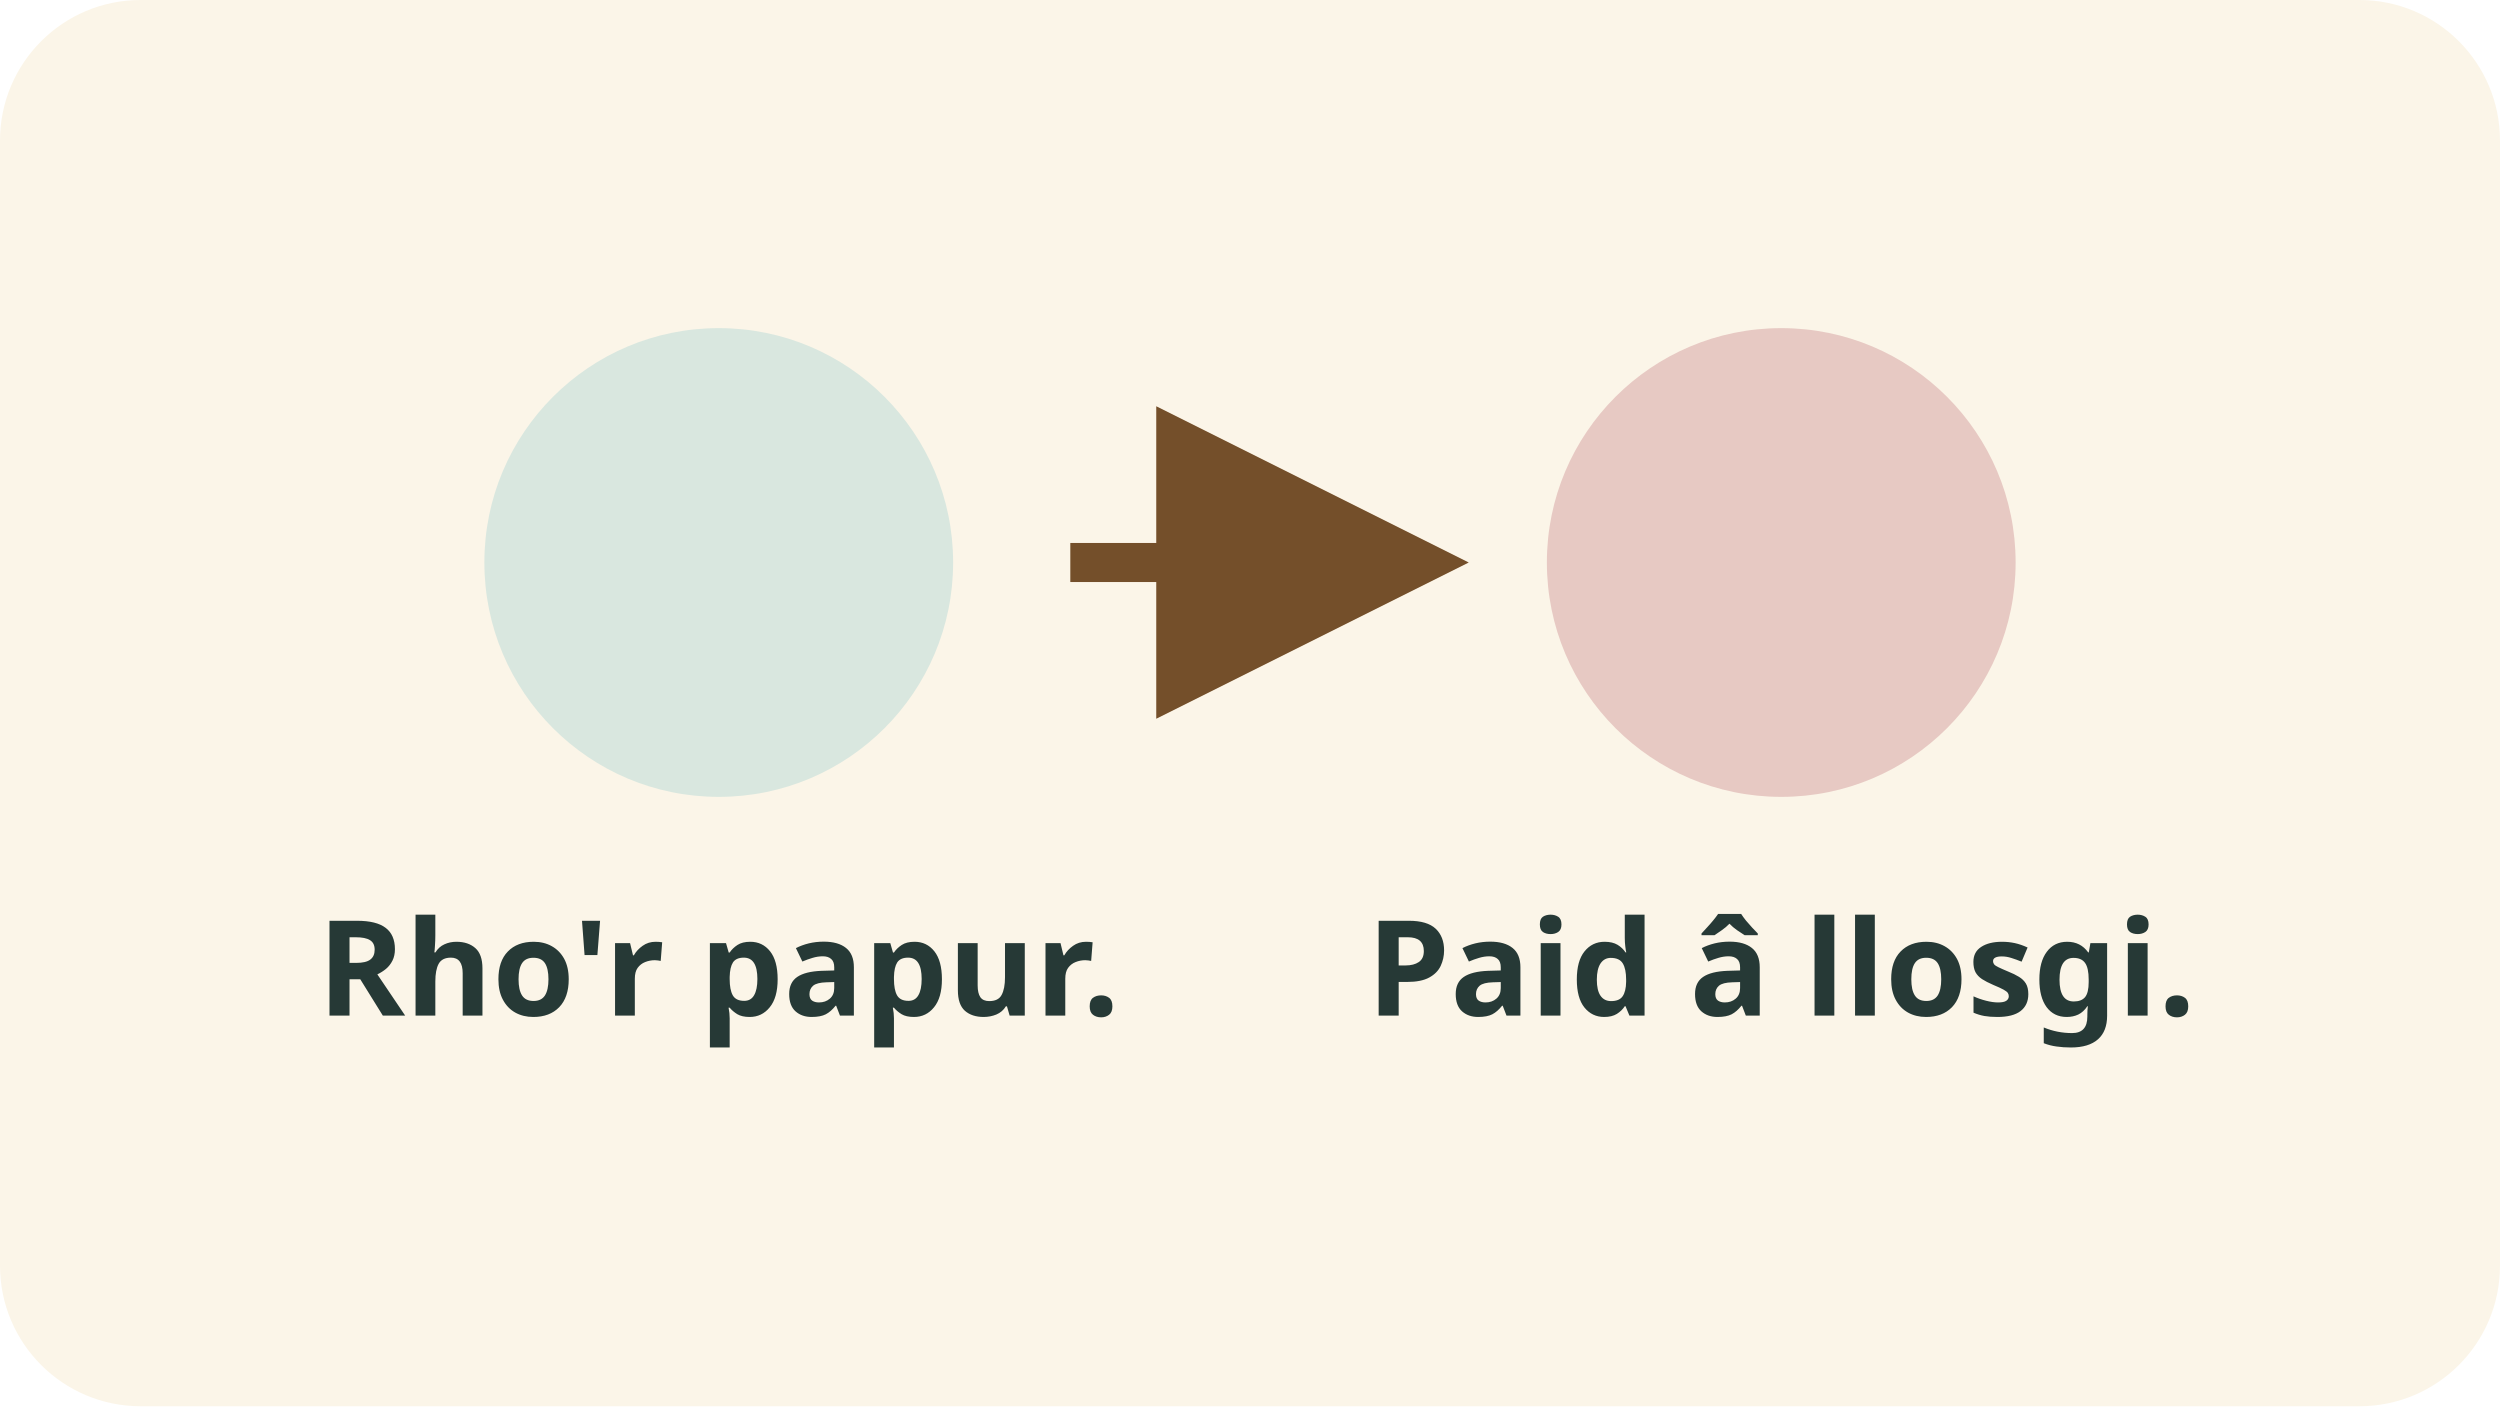
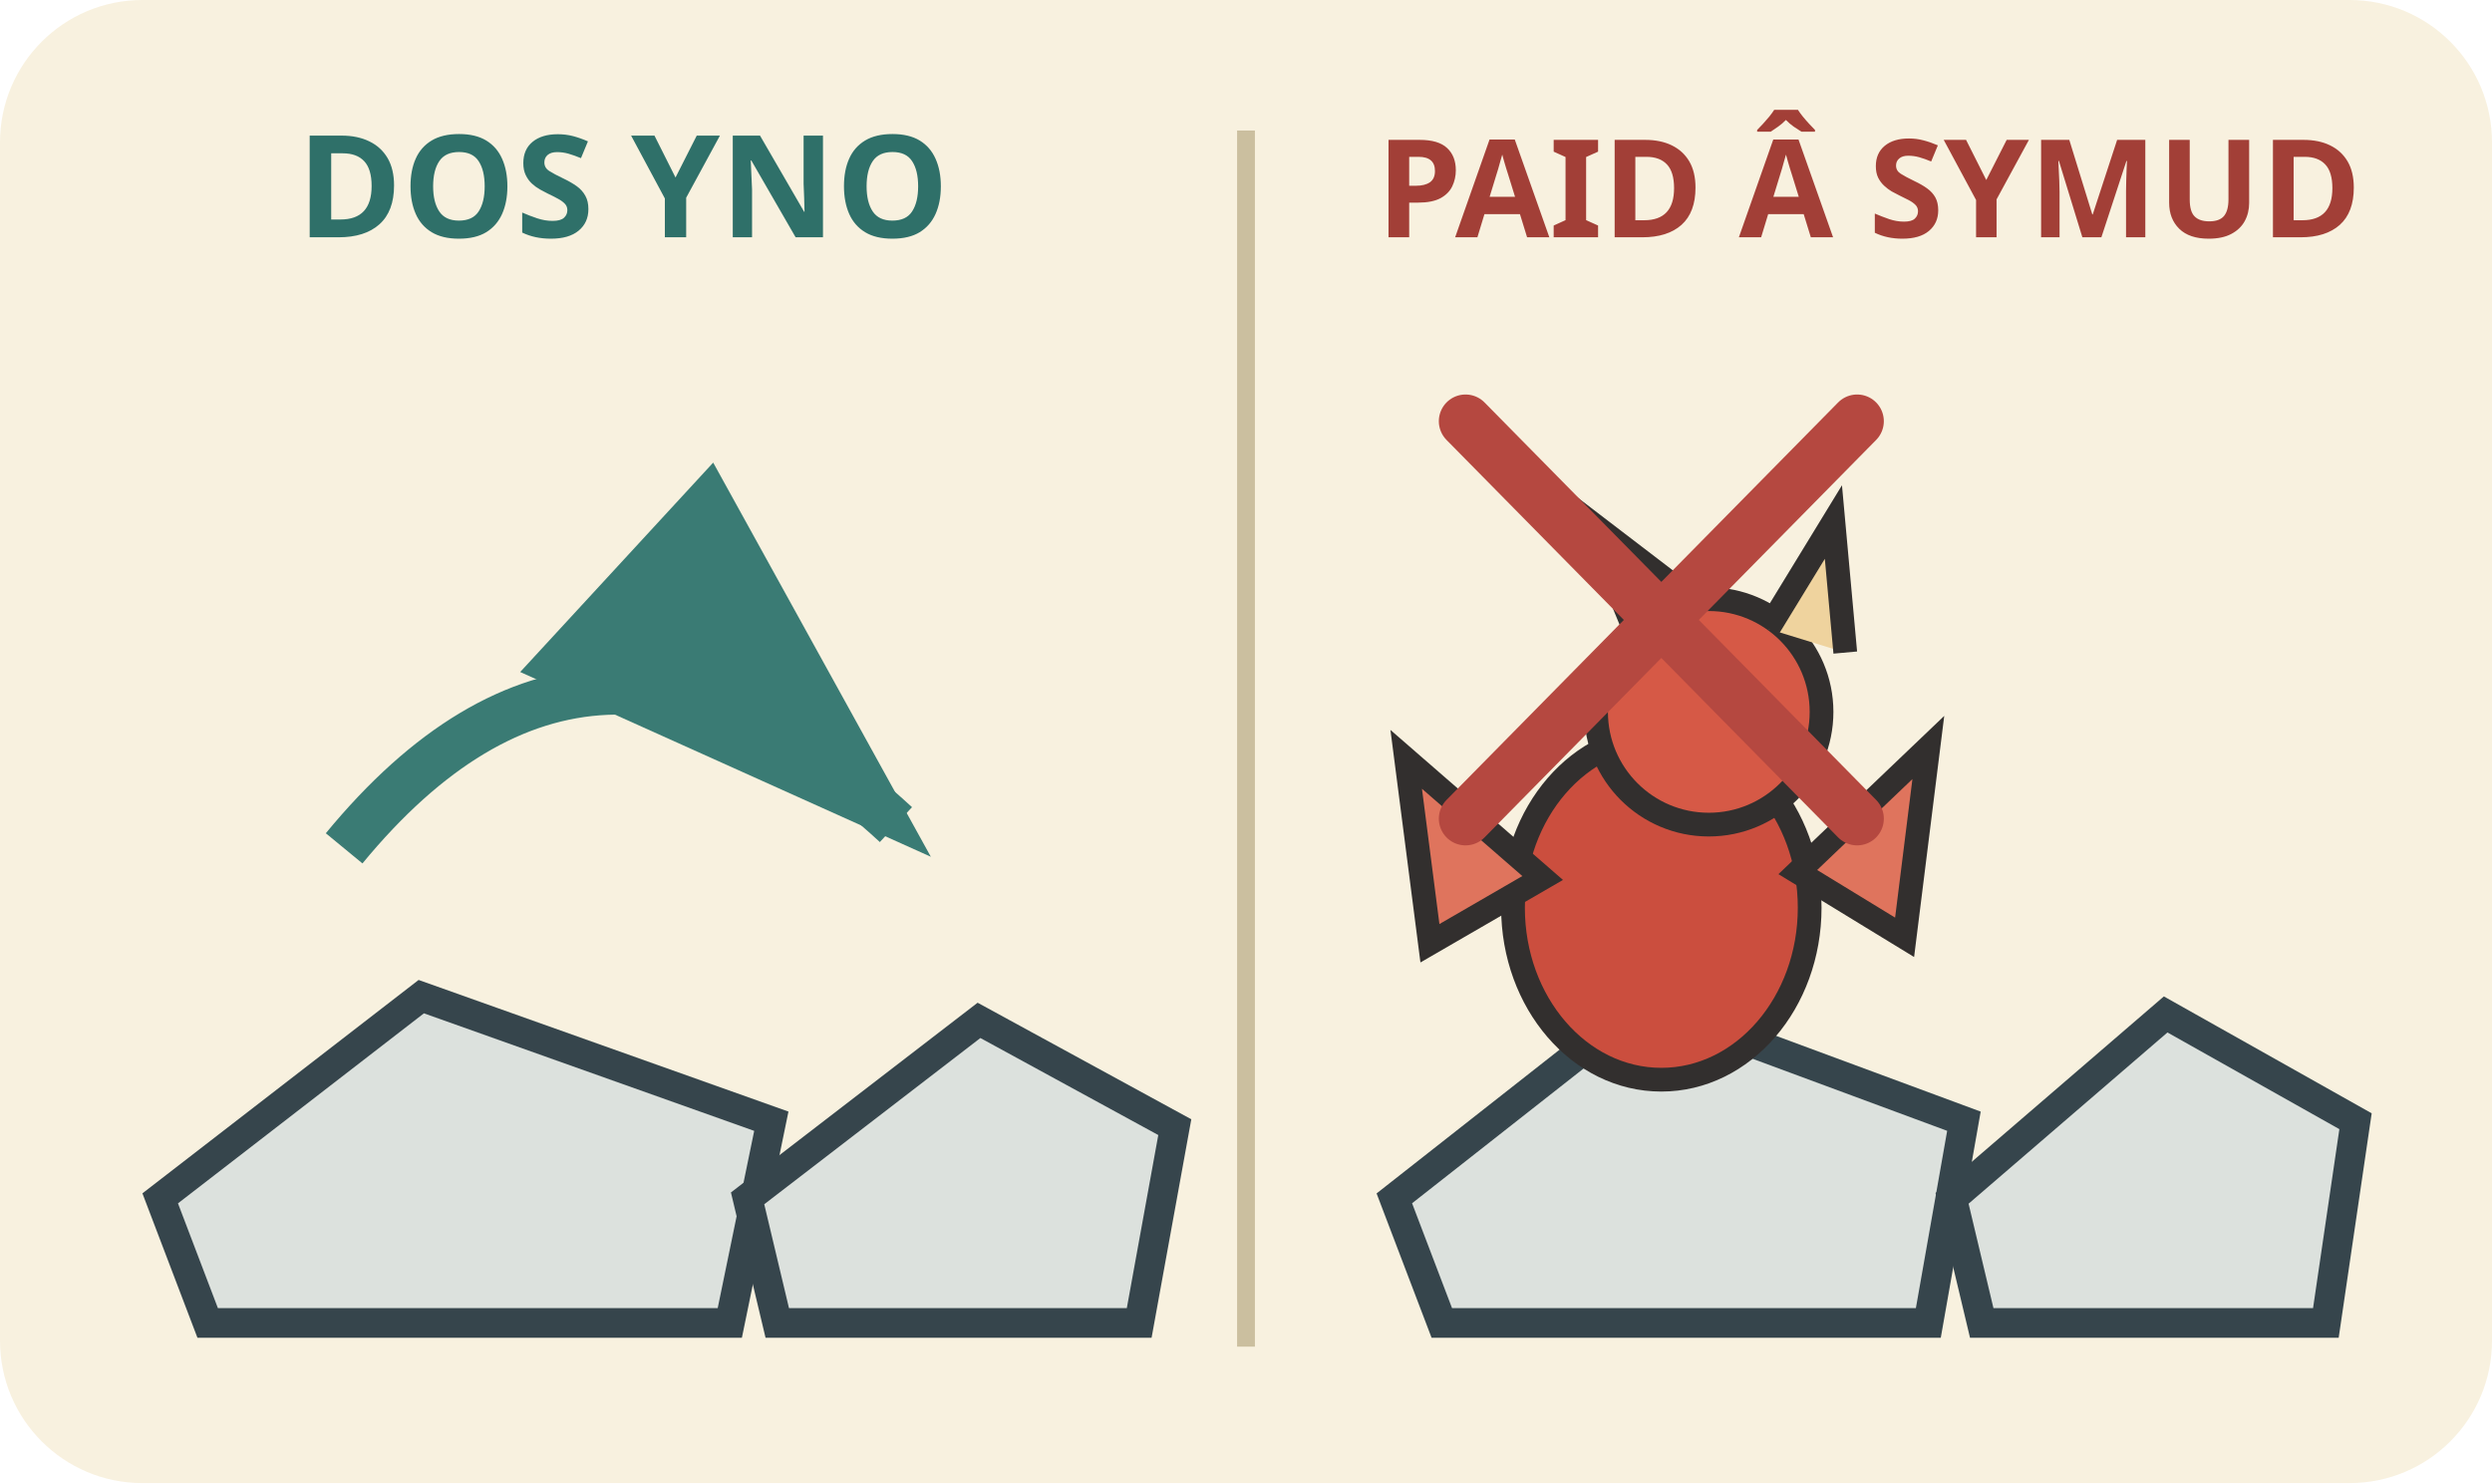
- <svg xmlns="http://www.w3.org/2000/svg" viewBox="0 0 320 180" role="img" aria-labelledby="t">
-   <rect width="320" height="180" rx="18" fill="#fbf5e8" />
-   <circle cx="92" cy="72" r="30" fill="#d9e7df" />
-   <circle cx="228" cy="72" r="30" fill="#e7c9c3" />
-   <path d="M137 72h46" stroke="#744f2a" stroke-width="5" marker-end="url(#a)" />
+ <svg xmlns="http://www.w3.org/2000/svg" viewBox="0 0 420 250" role="img" aria-labelledby="title desc">
+   <rect width="420" height="250" rx="24" fill="#f8f1df" />
+   <path d="M210 22v205" stroke="#cbbf9f" stroke-width="3" />
+   <text x="105" y="40" text-anchor="middle" font-family="sans-serif" font-size="24" font-weight="700" fill="#2f7069">DOS YNO</text>
+   <text x="315" y="40" text-anchor="middle" font-family="sans-serif" font-size="23" font-weight="700" fill="#a23f37">PAID Â SYMUD</text>
+   <g fill="#dce1dd" stroke="#36454c" stroke-width="5">
+     <path d="M27 202l44-34 59 21-7 34H35z" />
+     <path d="M126 202l39-30 33 18-6 33h-61z" />
+     <path d="M235 202l42-33 54 20-6 34h-82z" />
+     <path d="M329 202l36-31 32 18-5 34h-58z" />
+   </g>
+   <path d="M58 143q42-51 93-4" fill="none" stroke="#3a7b74" stroke-width="8" marker-end="url(#a)" />
+   <g transform="translate(280 116)" stroke="#322f2e" stroke-width="4">
+     <ellipse cx="0" cy="37" rx="25" ry="29" fill="#cb4e3e" />
+     <circle cx="8" cy="4" r="19" fill="#d65946" />
+     <path d="M-5-11l-7-17 17 13M18-10l11-18 2 22" fill="#efd39e" />
+     <path d="M-20 32l-23-20 4 31zM23 31l22-21-4 32z" fill="#df745d" />
+   </g>
+   <path d="M247 71l66 67M313 71l-66 67" stroke="#b54840" stroke-width="9" stroke-linecap="round" />
  <defs>
-     <marker id="a" markerWidth="8" markerHeight="8" refX="7" refY="4" orient="auto">
-       <path d="M0 0l8 4-8 4z" fill="#744f2a" />
+     <marker id="a" markerWidth="10" markerHeight="10" refX="8" refY="3" orient="auto">
+       <path d="M0 0l9 3-9 3z" fill="#3a7b74" />
    </marker>
  </defs>
-   <g font-family="system-ui" font-size="17" font-weight="700" text-anchor="middle" fill="#263936">
-     <text x="92" y="130">Rho'r papur.</text>
-     <text x="228" y="130">Paid â llosgi.</text>
-   </g>
</svg>
